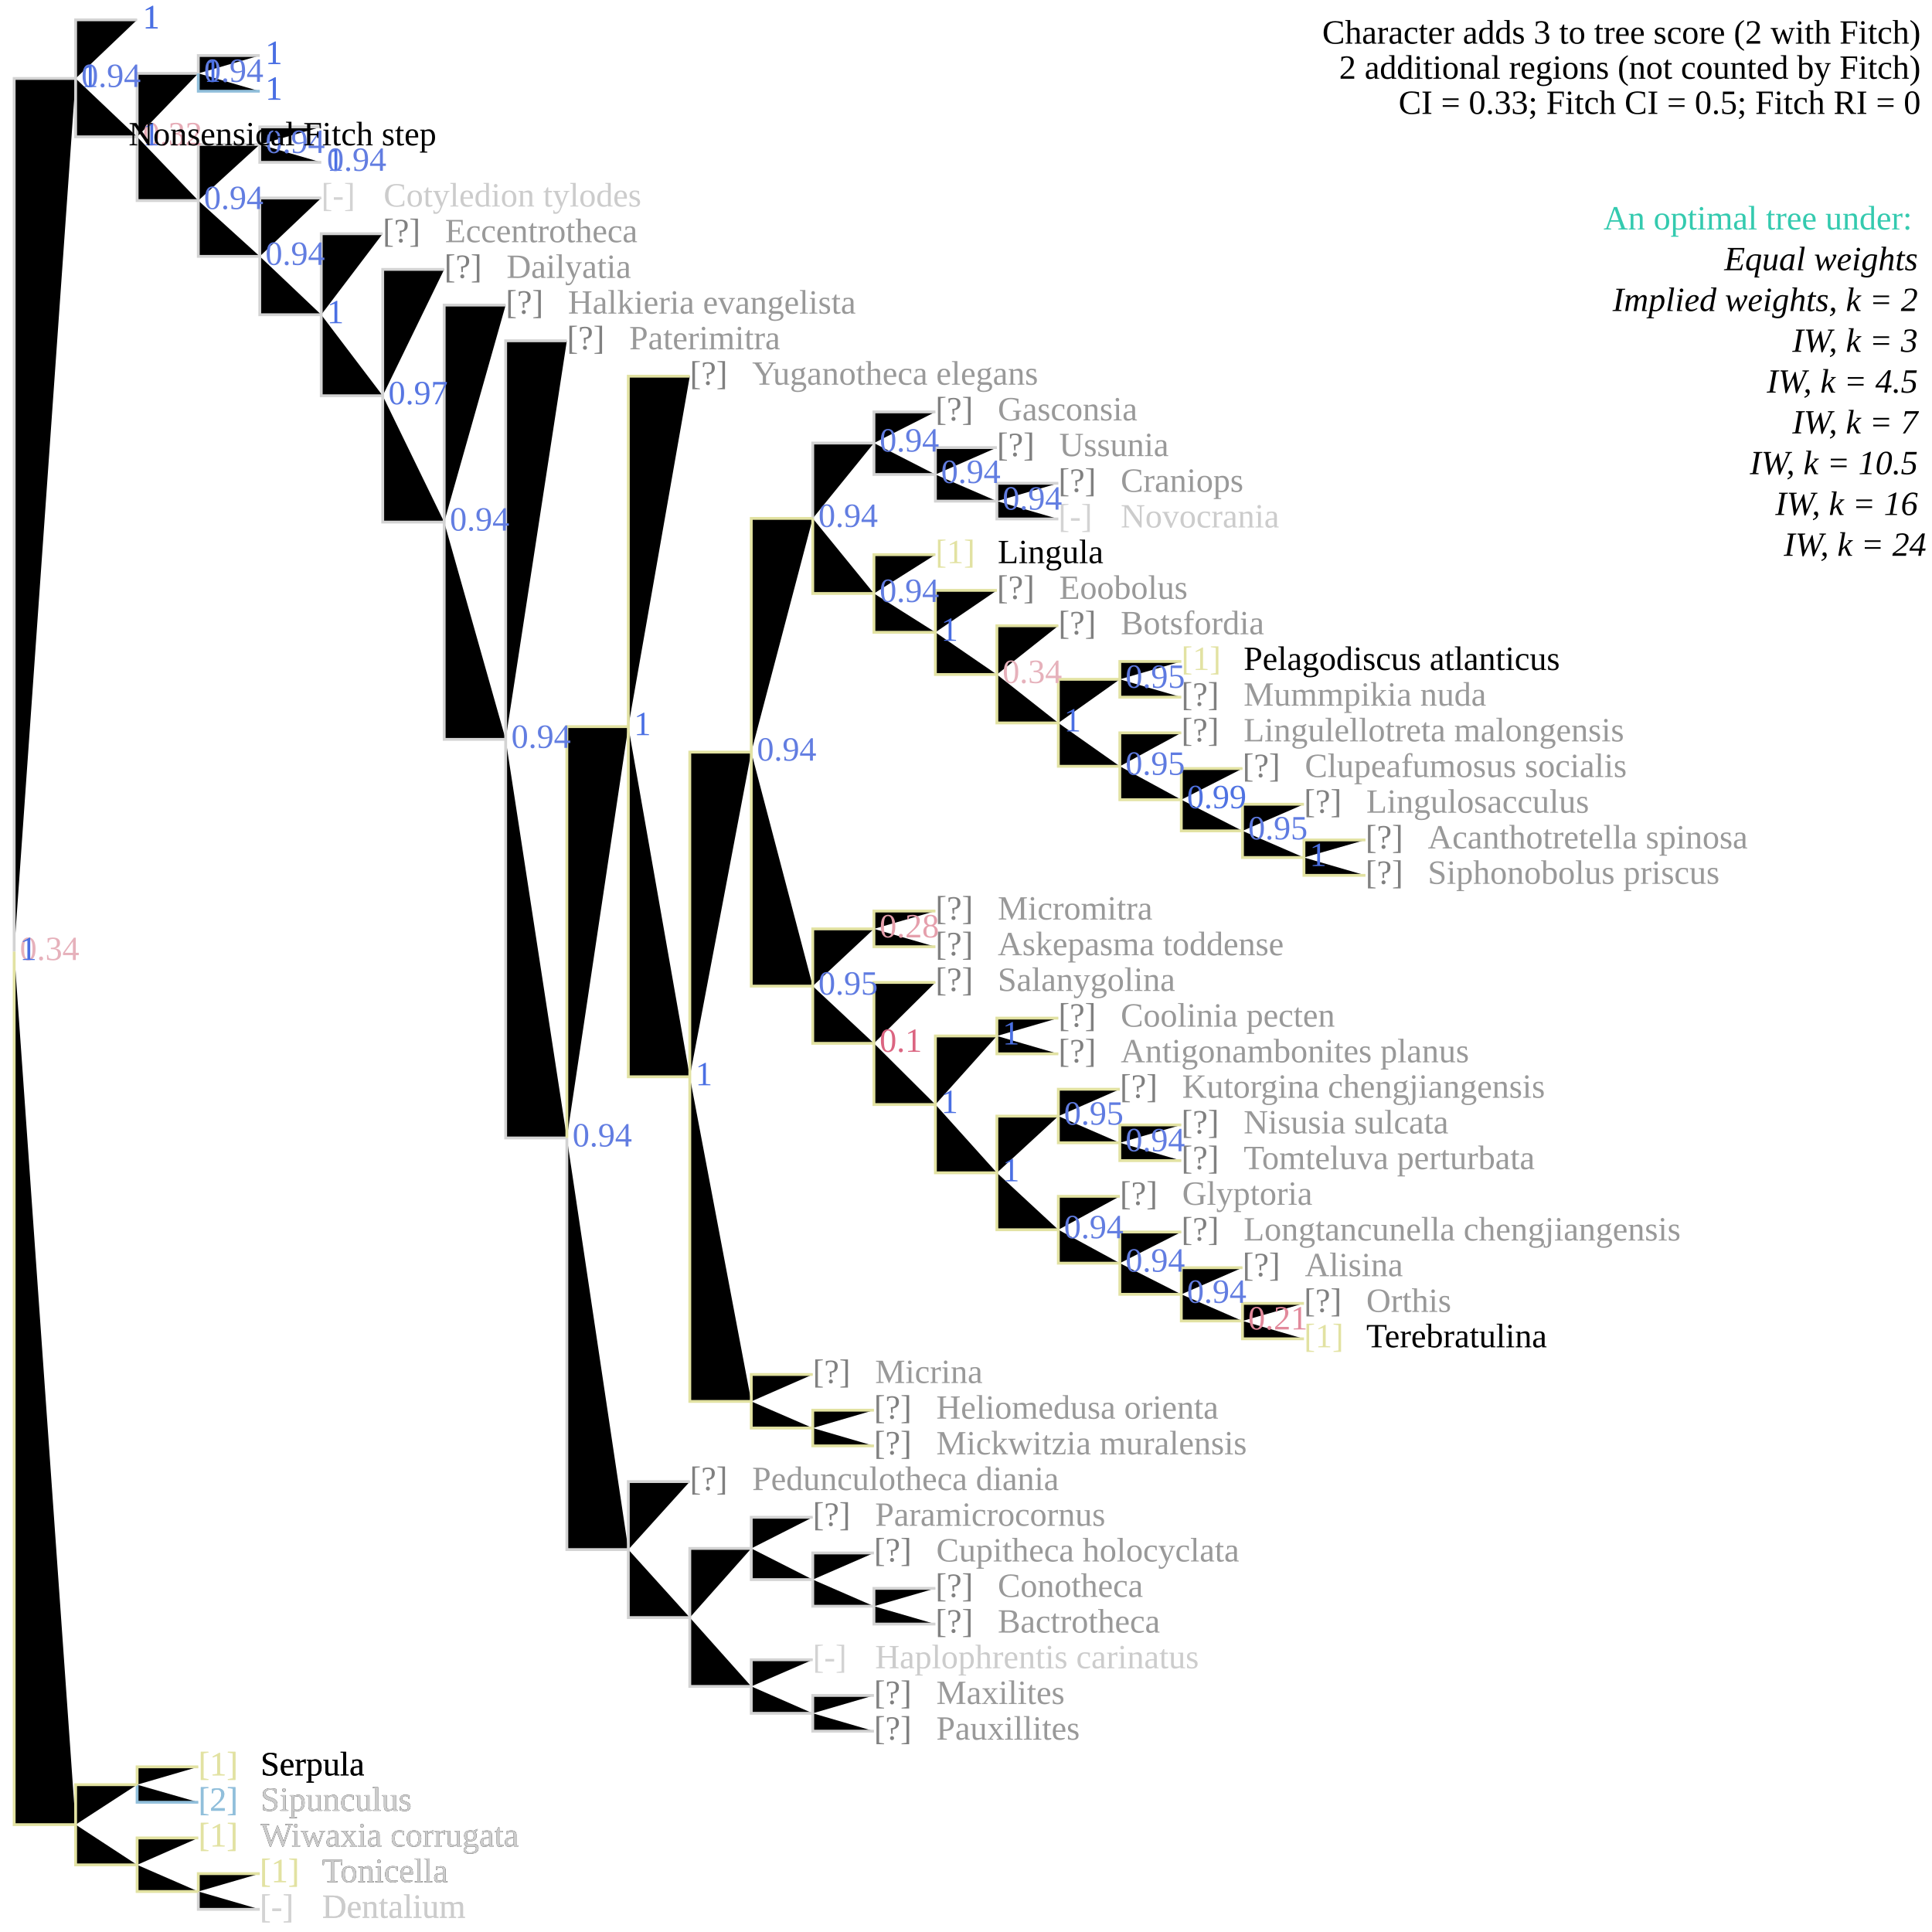
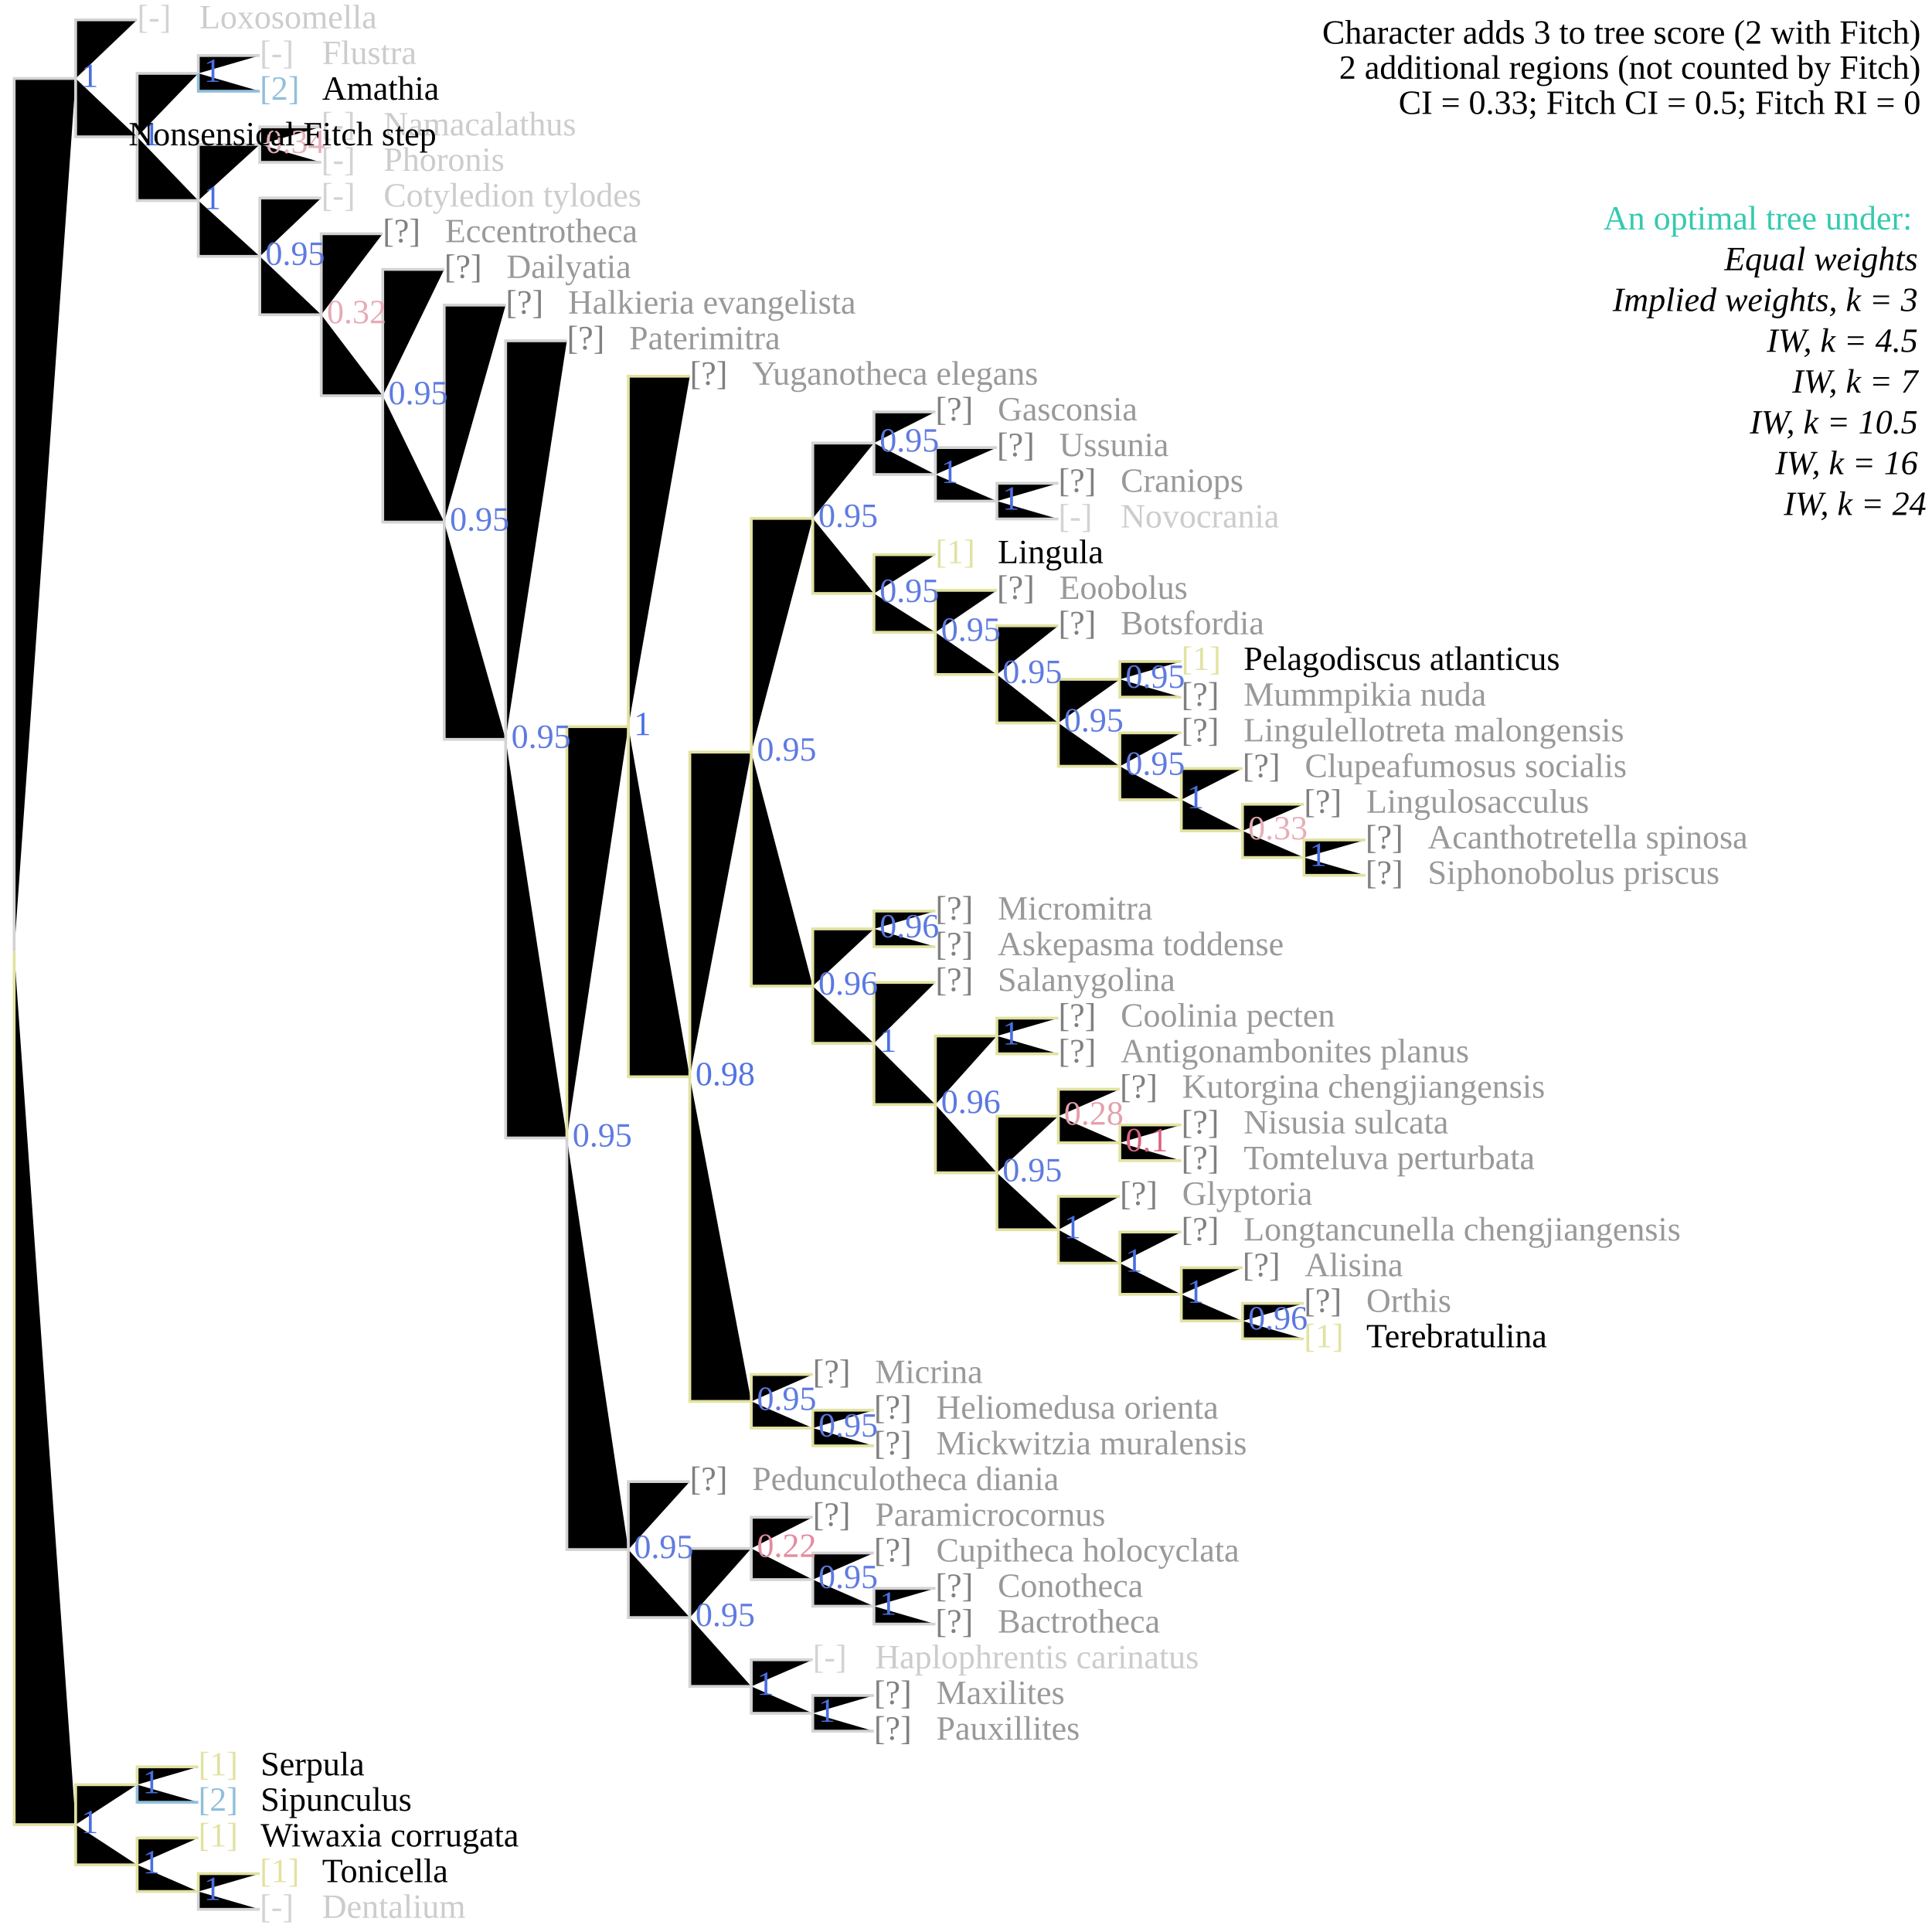
<svg xmlns="http://www.w3.org/2000/svg" version="1.1" width="682" height="682" class="tree" data-char="17">
  <text x="678" y="15.4" text-anchor="end" class="stepsLabel">Character adds <tspan class="score">3</tspan> to tree score (<tspan class="score fitch">2</tspan> with Fitch)</text>
  <text x="678" y="27.8" text-anchor="end" class="stepsLabel">
    <tspan class="score">2</tspan> additional regions (not counted by Fitch)</text>
  <text x="678" y="40.2" text-anchor="end" class="stepsLabel">CI = 0.33; Fitch CI = 0.5; Fitch RI = 0</text>
  <text x="678" y="65" text-anchor="end" class="stepsLabel">
    <tspan dy="16" fill="#34caaf">An optimal tree under:</tspan>
    <tspan x="680" style="font-style:italic" class="thisAn" dy="1.2em">Equal weights</tspan>
-     <tspan x="680" style="font-style:italic" class="notThisAn" dy="1.2em">Implied weights, k = 2</tspan>
-     <tspan x="680" style="font-style:italic" class="notThisAn" dy="1.2em">IW, k = 3</tspan>
+     <tspan x="680" style="font-style:italic" class="notThisAn" dy="1.2em">Implied weights, k = 3</tspan>
    <tspan x="680" style="font-style:italic" class="notThisAn" dy="1.2em">IW, k = 4.5</tspan>
    <tspan x="680" style="font-style:italic" class="notThisAn" dy="1.2em">IW, k = 7</tspan>
    <tspan x="680" style="font-style:italic" class="notThisAn" dy="1.2em">IW, k = 10.5</tspan>
    <tspan x="680" style="font-style:italic" class="notThisAn" dy="1.2em">IW, k = 16</tspan>
    <tspan x="680" style="font-style:italic" class="notThisAn" dy="1.2em">IW, k = 24</tspan>
  </text>
  <text x="91.7" y="664.4" fill="#e2e2a2" class="flag">[1]</text>
  <text x="113.7" y="664.4" fill="#000" class="taxonLabel">Tonicella</text>
  <text x="91.7" y="677" fill="lightgrey" class="flag">[-]</text>
  <text x="113.7" y="677" fill="#ccc" class="taxonLabel">Dentalium</text>
  <text x="70" y="651.8" fill="#e2e2a2" class="flag">[1]</text>
  <text x="92" y="651.8" fill="#000" class="taxonLabel">Wiwaxia corrugata</text>
  <text x="70" y="626.7" fill="#e2e2a2" class="flag">[1]</text>
  <text x="92" y="626.7" fill="#000" class="taxonLabel">Serpula</text>
  <text x="70" y="639.2" fill="#91bfdb" class="flag">[2]</text>
  <text x="92" y="639.2" fill="#000" class="taxonLabel">Sipunculus</text>
  <text x="308.5" y="601.5" fill="grey" class="flag">[?]</text>
  <text x="330.5" y="601.5" fill="#999" class="taxonLabel">Maxilites</text>
  <text x="308.5" y="614.1" fill="grey" class="flag">[?]</text>
  <text x="330.5" y="614.1" fill="#999" class="taxonLabel">Pauxillites</text>
  <text x="286.9" y="588.9" fill="lightgrey" class="flag">[-]</text>
  <text x="308.9" y="588.9" fill="#ccc" class="taxonLabel">Haplophrentis carinatus</text>
  <text x="330.2" y="563.7" fill="grey" class="flag">[?]</text>
  <text x="352.2" y="563.7" fill="#999" class="taxonLabel">Conotheca</text>
  <text x="330.2" y="576.3" fill="grey" class="flag">[?]</text>
  <text x="352.2" y="576.3" fill="#999" class="taxonLabel">Bactrotheca</text>
  <text x="308.5" y="551.2" fill="grey" class="flag">[?]</text>
  <text x="330.5" y="551.2" fill="#999" class="taxonLabel">Cupitheca holocyclata</text>
  <text x="286.9" y="538.6" fill="grey" class="flag">[?]</text>
  <text x="308.9" y="538.6" fill="#999" class="taxonLabel">Paramicrocornus</text>
  <text x="243.5" y="526" fill="grey" class="flag">[?]</text>
  <text x="265.5" y="526" fill="#999" class="taxonLabel">Pedunculotheca diania</text>
  <text x="308.5" y="500.8" fill="grey" class="flag">[?]</text>
  <text x="330.5" y="500.8" fill="#999" class="taxonLabel">Heliomedusa orienta</text>
  <text x="308.5" y="513.4" fill="grey" class="flag">[?]</text>
  <text x="330.5" y="513.4" fill="#999" class="taxonLabel">Mickwitzia muralensis</text>
  <text x="286.9" y="488.2" fill="grey" class="flag">[?]</text>
  <text x="308.9" y="488.2" fill="#999" class="taxonLabel">Micrina</text>
  <text x="460.3" y="463.1" fill="grey" class="flag">[?]</text>
  <text x="482.3" y="463.1" fill="#999" class="taxonLabel">Orthis</text>
  <text x="460.3" y="475.6" fill="#e2e2a2" class="flag">[1]</text>
  <text x="482.3" y="475.6" fill="#000" class="taxonLabel">Terebratulina</text>
  <text x="438.6" y="450.5" fill="grey" class="flag">[?]</text>
  <text x="460.6" y="450.5" fill="#999" class="taxonLabel">Alisina</text>
  <text x="417" y="437.9" fill="grey" class="flag">[?]</text>
  <text x="439" y="437.9" fill="#999" class="taxonLabel">Longtancunella chengjiangensis</text>
  <text x="395.3" y="425.3" fill="grey" class="flag">[?]</text>
  <text x="417.3" y="425.3" fill="#999" class="taxonLabel">Glyptoria</text>
  <text x="417" y="400.1" fill="grey" class="flag">[?]</text>
  <text x="439" y="400.1" fill="#999" class="taxonLabel">Nisusia sulcata</text>
  <text x="417" y="412.7" fill="grey" class="flag">[?]</text>
  <text x="439" y="412.7" fill="#999" class="taxonLabel">Tomteluva perturbata</text>
  <text x="395.3" y="387.5" fill="grey" class="flag">[?]</text>
  <text x="417.3" y="387.5" fill="#999" class="taxonLabel">Kutorgina chengjiangensis</text>
  <text x="373.6" y="362.4" fill="grey" class="flag">[?]</text>
  <text x="395.6" y="362.4" fill="#999" class="taxonLabel">Coolinia pecten</text>
  <text x="373.6" y="375" fill="grey" class="flag">[?]</text>
  <text x="395.6" y="375" fill="#999" class="taxonLabel">Antigonambonites planus</text>
  <text x="330.2" y="349.8" fill="grey" class="flag">[?]</text>
  <text x="352.2" y="349.8" fill="#999" class="taxonLabel">Salanygolina</text>
  <text x="330.2" y="324.6" fill="grey" class="flag">[?]</text>
  <text x="352.2" y="324.6" fill="#999" class="taxonLabel">Micromitra</text>
  <text x="330.2" y="337.2" fill="grey" class="flag">[?]</text>
  <text x="352.2" y="337.2" fill="#999" class="taxonLabel">Askepasma toddense</text>
  <text x="482" y="299.5" fill="grey" class="flag">[?]</text>
  <text x="504" y="299.5" fill="#999" class="taxonLabel">Acanthotretella spinosa</text>
  <text x="482" y="312" fill="grey" class="flag">[?]</text>
  <text x="504" y="312" fill="#999" class="taxonLabel">Siphonobolus priscus</text>
  <text x="460.3" y="286.9" fill="grey" class="flag">[?]</text>
  <text x="482.3" y="286.9" fill="#999" class="taxonLabel">Lingulosacculus</text>
  <text x="438.6" y="274.3" fill="grey" class="flag">[?]</text>
  <text x="460.6" y="274.3" fill="#999" class="taxonLabel">Clupeafumosus socialis</text>
  <text x="417" y="261.7" fill="grey" class="flag">[?]</text>
  <text x="439" y="261.7" fill="#999" class="taxonLabel">Lingulellotreta malongensis</text>
  <text x="417" y="236.5" fill="#e2e2a2" class="flag">[1]</text>
  <text x="439" y="236.5" fill="#000" class="taxonLabel">Pelagodiscus atlanticus</text>
  <text x="417" y="249.1" fill="grey" class="flag">[?]</text>
  <text x="439" y="249.1" fill="#999" class="taxonLabel">Mummpikia nuda</text>
  <text x="373.6" y="223.9" fill="grey" class="flag">[?]</text>
  <text x="395.6" y="223.9" fill="#999" class="taxonLabel">Botsfordia</text>
  <text x="351.9" y="211.4" fill="grey" class="flag">[?]</text>
  <text x="373.9" y="211.4" fill="#999" class="taxonLabel">Eoobolus</text>
  <text x="330.2" y="198.8" fill="#e2e2a2" class="flag">[1]</text>
  <text x="352.2" y="198.8" fill="#000" class="taxonLabel">Lingula</text>
  <text x="373.6" y="173.6" fill="grey" class="flag">[?]</text>
  <text x="395.6" y="173.6" fill="#999" class="taxonLabel">Craniops</text>
  <text x="373.6" y="186.2" fill="lightgrey" class="flag">[-]</text>
  <text x="395.6" y="186.2" fill="#ccc" class="taxonLabel">Novocrania</text>
  <text x="351.9" y="161" fill="grey" class="flag">[?]</text>
  <text x="373.9" y="161" fill="#999" class="taxonLabel">Ussunia</text>
  <text x="330.2" y="148.4" fill="grey" class="flag">[?]</text>
  <text x="352.2" y="148.4" fill="#999" class="taxonLabel">Gasconsia</text>
  <text x="243.5" y="135.8" fill="grey" class="flag">[?]</text>
  <text x="265.5" y="135.8" fill="#999" class="taxonLabel">Yuganotheca elegans</text>
  <text x="200.1" y="123.3" fill="grey" class="flag">[?]</text>
  <text x="222.1" y="123.3" fill="#999" class="taxonLabel">Paterimitra</text>
  <text x="178.5" y="110.7" fill="grey" class="flag">[?]</text>
  <text x="200.5" y="110.7" fill="#999" class="taxonLabel">Halkieria evangelista</text>
  <text x="156.8" y="98.1" fill="grey" class="flag">[?]</text>
  <text x="178.8" y="98.1" fill="#999" class="taxonLabel">Dailyatia</text>
  <text x="135.1" y="85.5" fill="grey" class="flag">[?]</text>
  <text x="157.1" y="85.5" fill="#999" class="taxonLabel">Eccentrotheca</text>
  <text x="113.4" y="72.9" fill="lightgrey" class="flag">[-]</text>
  <text x="135.4" y="72.9" fill="#ccc" class="taxonLabel">Cotyledion tylodes</text>
-   <text x="91.7" y="664.4" fill="#e2e2a2" class="flag">[1]</text>
-   <text x="113.7" y="664.4" fill="#ccc" class="taxonLabel">Tonicella</text>
-   <text x="91.7" y="677" fill="lightgrey" class="flag">[-]</text>
-   <text x="113.7" y="677" fill="#ccc" class="taxonLabel">Dentalium</text>
-   <text x="70" y="651.8" fill="#e2e2a2" class="flag">[1]</text>
-   <text x="92" y="651.8" fill="#ccc" class="taxonLabel">Wiwaxia corrugata</text>
-   <text x="70" y="626.7" fill="#e2e2a2" class="flag">[1]</text>
-   <text x="92" y="626.7" fill="#000" class="taxonLabel">Serpula</text>
-   <text x="70" y="639.2" fill="#91bfdb" class="flag">[2]</text>
-   <text x="92" y="639.2" fill="#ccc" class="taxonLabel">Sipunculus</text>
+   <text x="113.4" y="47.8" fill="lightgrey" class="flag">[-]</text>
+   <text x="135.4" y="47.8" fill="#ccc" class="taxonLabel">Namacalathus</text>
+   <text x="113.4" y="60.3" fill="lightgrey" class="flag">[-]</text>
+   <text x="135.4" y="60.3" fill="#ccc" class="taxonLabel">Phoronis</text>
+   <text x="91.7" y="22.6" fill="lightgrey" class="flag">[-]</text>
+   <text x="113.7" y="22.6" fill="#ccc" class="taxonLabel">Flustra</text>
+   <text x="91.7" y="35.2" fill="#91bfdb" class="flag">[2]</text>
+   <text x="113.7" y="35.2" fill="#000" class="taxonLabel">Amathia</text>
+   <text x="48.4" y="10" fill="lightgrey" class="flag">[-]</text>
+   <text x="70.4" y="10" fill="#ccc" class="taxonLabel">Loxosomella</text>
  <path d="M5,335.9V27.7H26.7M26.7,27.7V7H48.4M26.7,27.7V48.3H48.4M48.4,48.3V25.9H70M70,25.9V19.6H91.7M48.4,48.3V70.8H70M70,70.8V51H91.7M91.7,51V44.8H113.4M91.7,51V57.3H113.4M70,70.8V90.5H91.7M91.7,90.5V69.9H113.4M91.7,90.5V111.1H113.4M113.4,111.1V82.5H135.1M113.4,111.1V139.7H135.1M135.1,139.7V95.1H156.8M135.1,139.7V184.3H156.8M156.8,184.3V107.7H178.5M156.8,184.3V261H178.5M178.5,261V120.3H200.1M178.5,261V401.7H200.1M286.9,183V156.4H308.5M308.5,156.4V145.4H330.2M308.5,156.4V167.5H330.2M330.2,167.5V158H351.9M330.2,167.5V176.9H351.9M351.9,176.9V170.6H373.6M351.9,176.9V183.2H373.6M200.1,401.7V547H221.8M221.8,547V523H243.5M221.8,547V571H243.5M243.5,571V546.6H265.2M265.2,546.6V535.6H286.9M265.2,546.6V557.6H286.9M286.9,557.6V548.2H308.5M286.9,557.6V567H308.5M308.5,567V560.7H330.2M308.5,567V573.3H330.2M243.5,571V595.3H265.2M265.2,595.3V585.9H286.9M265.2,595.3V604.8H286.9M286.9,604.8V598.5H308.5M286.9,604.8V611.1H308.5M70,667.7V674H91.7" stroke="lightgrey" class="inapplicable" />
  <path d="M70,25.9V32.2H91.7M48.4,630V636.2H70" stroke="#91bfdb" />
  <path d="M200.1,401.7V256.5H221.8M221.8,256.5V132.8H243.5M221.8,256.5V380.1H243.5M243.5,380.1V265.5H265.2M265.2,265.5V183H286.9M286.9,183V209.5H308.5M308.5,209.5V195.8H330.2M308.5,209.5V223.2H330.2M330.2,223.2V208.4H351.9M330.2,223.2V238.1H351.9M351.9,238.1V220.9H373.6M351.9,238.1V255.2H373.6M373.6,255.2V239.8H395.3M395.3,239.8V233.5H417M395.3,239.8V246.1H417M373.6,255.2V270.5H395.3M395.3,270.5V258.7H417M395.3,270.5V282.3H417M417,282.3V271.3H438.6M417,282.3V293.3H438.6M438.6,293.3V283.9H460.3M438.6,293.3V302.7H460.3M460.3,302.7V296.5H482M460.3,302.7V309H482M265.2,265.5V348.1H286.9M286.9,348.1V327.9H308.5M308.5,327.9V321.6H330.2M308.5,327.9V334.2H330.2M286.9,348.1V368.3H308.5M308.5,368.3V346.8H330.2M308.5,368.3V389.9H330.2M330.2,389.9V365.7H351.9M351.9,365.7V359.4H373.6M351.9,365.7V372H373.6M330.2,389.9V414H351.9M351.9,414V394H373.6M373.6,394V384.5H395.3M373.6,394V403.4H395.3M395.3,403.4V397.1H417M395.3,403.4V409.7H417M351.9,414V434.1H373.6M373.6,434.1V422.3H395.3M373.6,434.1V445.9H395.3M395.3,445.9V434.9H417M395.3,445.9V456.9H417M417,456.9V447.5H438.6M417,456.9V466.3H438.6M438.6,466.3V460.1H460.3M438.6,466.3V472.6H460.3M243.5,380.1V494.7H265.2M265.2,494.7V485.2H286.9M265.2,494.7V504.1H286.9M286.9,504.1V497.8H308.5M286.9,504.1V510.4H308.5M5,335.9V644.1H26.7M26.7,644.1V630H48.4M48.4,630V623.7H70M26.7,644.1V658.3H48.4M48.4,658.3V648.8H70M48.4,658.3V667.7H70M70,667.7V661.4H91.7" stroke="#e2e2a2" />
-   <text x="115.4" y="60.3" class="node" fill="#4A6FE3">1</text>
-   <text x="93.7" y="22.6" class="node" fill="#4A6FE3">1</text>
-   <text x="93.7" y="35.2" class="node" fill="#4A6FE3">1</text>
-   <text x="50.4" y="10" class="node" fill="#4A6FE3">1</text>
-   <text x="7" y="338.9" class="node" fill="#E6B1BB">0.34</text>
-   <text x="28.7" y="30.7" class="node" fill="#627DE1">0.94</text>
-   <text x="50.4" y="51.3" class="node" fill="#E6ABB6">0.32</text>
-   <text x="72" y="28.9" class="node" fill="#627DE1">0.94</text>
-   <text x="72" y="73.8" class="node" fill="#627DE1">0.94</text>
-   <text x="93.7" y="54" class="node" fill="#627DE1">0.94</text>
-   <text x="93.7" y="93.5" class="node" fill="#627DE1">0.94</text>
-   <text x="115.4" y="114.1" class="node" fill="#4A6FE3">1</text>
-   <text x="137.1" y="142.7" class="node" fill="#5776E2">0.97</text>
-   <text x="158.8" y="187.3" class="node" fill="#627DE1">0.94</text>
-   <text x="180.5" y="264" class="node" fill="#627DE1">0.94</text>
-   <text x="202.1" y="404.7" class="node" fill="#627DE1">0.94</text>
-   <text x="223.8" y="259.5" class="node" fill="#4A6FE3">1</text>
-   <text x="245.5" y="383.1" class="node" fill="#4A6FE3">1</text>
-   <text x="267.2" y="268.5" class="node" fill="#627DE1">0.94</text>
-   <text x="288.9" y="186" class="node" fill="#627DE1">0.94</text>
-   <text x="310.5" y="159.4" class="node" fill="#627DE1">0.94</text>
-   <text x="332.2" y="170.5" class="node" fill="#627DE1">0.94</text>
-   <text x="353.9" y="179.9" class="node" fill="#627DE1">0.94</text>
-   <text x="310.5" y="212.5" class="node" fill="#627DE1">0.94</text>
-   <text x="332.2" y="226.2" class="node" fill="#4A6FE3">1</text>
-   <text x="353.9" y="241.1" class="node" fill="#E6B1BB">0.34</text>
-   <text x="375.6" y="258.2" class="node" fill="#4A6FE3">1</text>
-   <text x="397.3" y="242.8" class="node" fill="#5F7BE1">0.95</text>
-   <text x="397.3" y="273.5" class="node" fill="#5F7BE1">0.95</text>
-   <text x="419" y="285.3" class="node" fill="#4F72E2">0.99</text>
-   <text x="440.6" y="296.3" class="node" fill="#5F7BE1">0.95</text>
-   <text x="462.3" y="305.7" class="node" fill="#4A6FE3">1</text>
-   <text x="288.9" y="351.1" class="node" fill="#5F7BE1">0.95</text>
-   <text x="310.5" y="330.9" class="node" fill="#E59FAC">0.28</text>
-   <text x="310.5" y="371.3" class="node" fill="#DB6581">0.1</text>
-   <text x="332.2" y="392.9" class="node" fill="#4A6FE3">1</text>
-   <text x="353.9" y="368.7" class="node" fill="#4A6FE3">1</text>
-   <text x="353.9" y="417" class="node" fill="#4A6FE3">1</text>
-   <text x="375.6" y="397" class="node" fill="#5F7BE1">0.95</text>
-   <text x="397.3" y="406.4" class="node" fill="#627DE1">0.94</text>
-   <text x="375.6" y="437.1" class="node" fill="#627DE1">0.94</text>
-   <text x="397.3" y="448.9" class="node" fill="#627DE1">0.94</text>
-   <text x="419" y="459.9" class="node" fill="#627DE1">0.94</text>
-   <text x="440.6" y="469.3" class="node" fill="#E2899B">0.21</text>
-   <text x="115.4" y="60.3" class="node" fill="#627DE1">0.94</text>
-   <text x="93.7" y="22.6" class="node" fill="#4A6FE3">1</text>
-   <text x="93.7" y="35.2" class="node" fill="#4A6FE3">1</text>
-   <text x="50.4" y="10" class="node" fill="#4A6FE3">1</text>
-   <text x="7" y="338.9" class="node" fill="#4A6FE3">1</text>
  <text x="28.7" y="30.7" class="node" fill="#4A6FE3">1</text>
  <text x="50.4" y="51.3" class="node" fill="#4A6FE3">1</text>
  <text x="72" y="28.9" class="node" fill="#4A6FE3">1</text>
+   <text x="72" y="73.8" class="node" fill="#4A6FE3">1</text>
+   <text x="93.7" y="54" class="node" fill="#E6B1BB">0.34</text>
+   <text x="93.7" y="93.5" class="node" fill="#5F7BE1">0.95</text>
+   <text x="115.4" y="114.1" class="node" fill="#E6ABB6">0.32</text>
+   <text x="137.1" y="142.7" class="node" fill="#5F7BE1">0.95</text>
+   <text x="158.8" y="187.3" class="node" fill="#5F7BE1">0.95</text>
+   <text x="180.5" y="264" class="node" fill="#5F7BE1">0.95</text>
+   <text x="202.1" y="404.7" class="node" fill="#5F7BE1">0.95</text>
+   <text x="223.8" y="259.5" class="node" fill="#4A6FE3">1</text>
+   <text x="245.5" y="383.1" class="node" fill="#5374E2">0.98</text>
+   <text x="267.2" y="268.5" class="node" fill="#5F7BE1">0.95</text>
+   <text x="288.9" y="186" class="node" fill="#5F7BE1">0.95</text>
+   <text x="310.5" y="159.4" class="node" fill="#5F7BE1">0.95</text>
+   <text x="332.2" y="170.5" class="node" fill="#4A6FE3">1</text>
+   <text x="353.9" y="179.9" class="node" fill="#4A6FE3">1</text>
+   <text x="310.5" y="212.5" class="node" fill="#5F7BE1">0.95</text>
+   <text x="332.2" y="226.2" class="node" fill="#5F7BE1">0.95</text>
+   <text x="353.9" y="241.1" class="node" fill="#5F7BE1">0.95</text>
+   <text x="375.6" y="258.2" class="node" fill="#5F7BE1">0.95</text>
+   <text x="397.3" y="242.8" class="node" fill="#5F7BE1">0.95</text>
+   <text x="397.3" y="273.5" class="node" fill="#5F7BE1">0.95</text>
+   <text x="419" y="285.3" class="node" fill="#4A6FE3">1</text>
+   <text x="440.6" y="296.3" class="node" fill="#E6AEB8">0.33</text>
+   <text x="462.3" y="305.7" class="node" fill="#4A6FE3">1</text>
+   <text x="288.9" y="351.1" class="node" fill="#5B78E2">0.96</text>
+   <text x="310.5" y="330.9" class="node" fill="#5B78E2">0.96</text>
+   <text x="310.5" y="371.3" class="node" fill="#4A6FE3">1</text>
+   <text x="332.2" y="392.9" class="node" fill="#5B78E2">0.96</text>
+   <text x="353.9" y="368.7" class="node" fill="#4A6FE3">1</text>
+   <text x="353.9" y="417" class="node" fill="#5F7BE1">0.95</text>
+   <text x="375.6" y="397" class="node" fill="#E59FAC">0.28</text>
+   <text x="397.3" y="406.4" class="node" fill="#DB6581">0.1</text>
+   <text x="375.6" y="437.1" class="node" fill="#4A6FE3">1</text>
+   <text x="397.3" y="448.9" class="node" fill="#4A6FE3">1</text>
+   <text x="419" y="459.9" class="node" fill="#4A6FE3">1</text>
+   <text x="440.6" y="469.3" class="node" fill="#5B78E2">0.96</text>
+   <text x="267.2" y="497.7" class="node" fill="#5F7BE1">0.95</text>
+   <text x="288.9" y="507.1" class="node" fill="#5F7BE1">0.95</text>
+   <text x="223.8" y="550" class="node" fill="#5F7BE1">0.95</text>
+   <text x="245.5" y="574" class="node" fill="#5F7BE1">0.95</text>
+   <text x="267.2" y="549.6" class="node" fill="#E38C9E">0.22</text>
+   <text x="288.9" y="560.6" class="node" fill="#5F7BE1">0.95</text>
+   <text x="310.5" y="570" class="node" fill="#4A6FE3">1</text>
+   <text x="267.2" y="598.3" class="node" fill="#4A6FE3">1</text>
+   <text x="288.9" y="607.8" class="node" fill="#4A6FE3">1</text>
+   <text x="28.7" y="647.1" class="node" fill="#4A6FE3">1</text>
+   <text x="50.4" y="633" class="node" fill="#4A6FE3">1</text>
+   <text x="50.4" y="661.3" class="node" fill="#4A6FE3">1</text>
+   <text x="72" y="670.7" class="node" fill="#4A6FE3">1</text>
  <circle cx="48.4" cy="48.3" />
  <text x="45.4" y="51.3" class="dud-step">Nonsensical Fitch step</text>
</svg>
